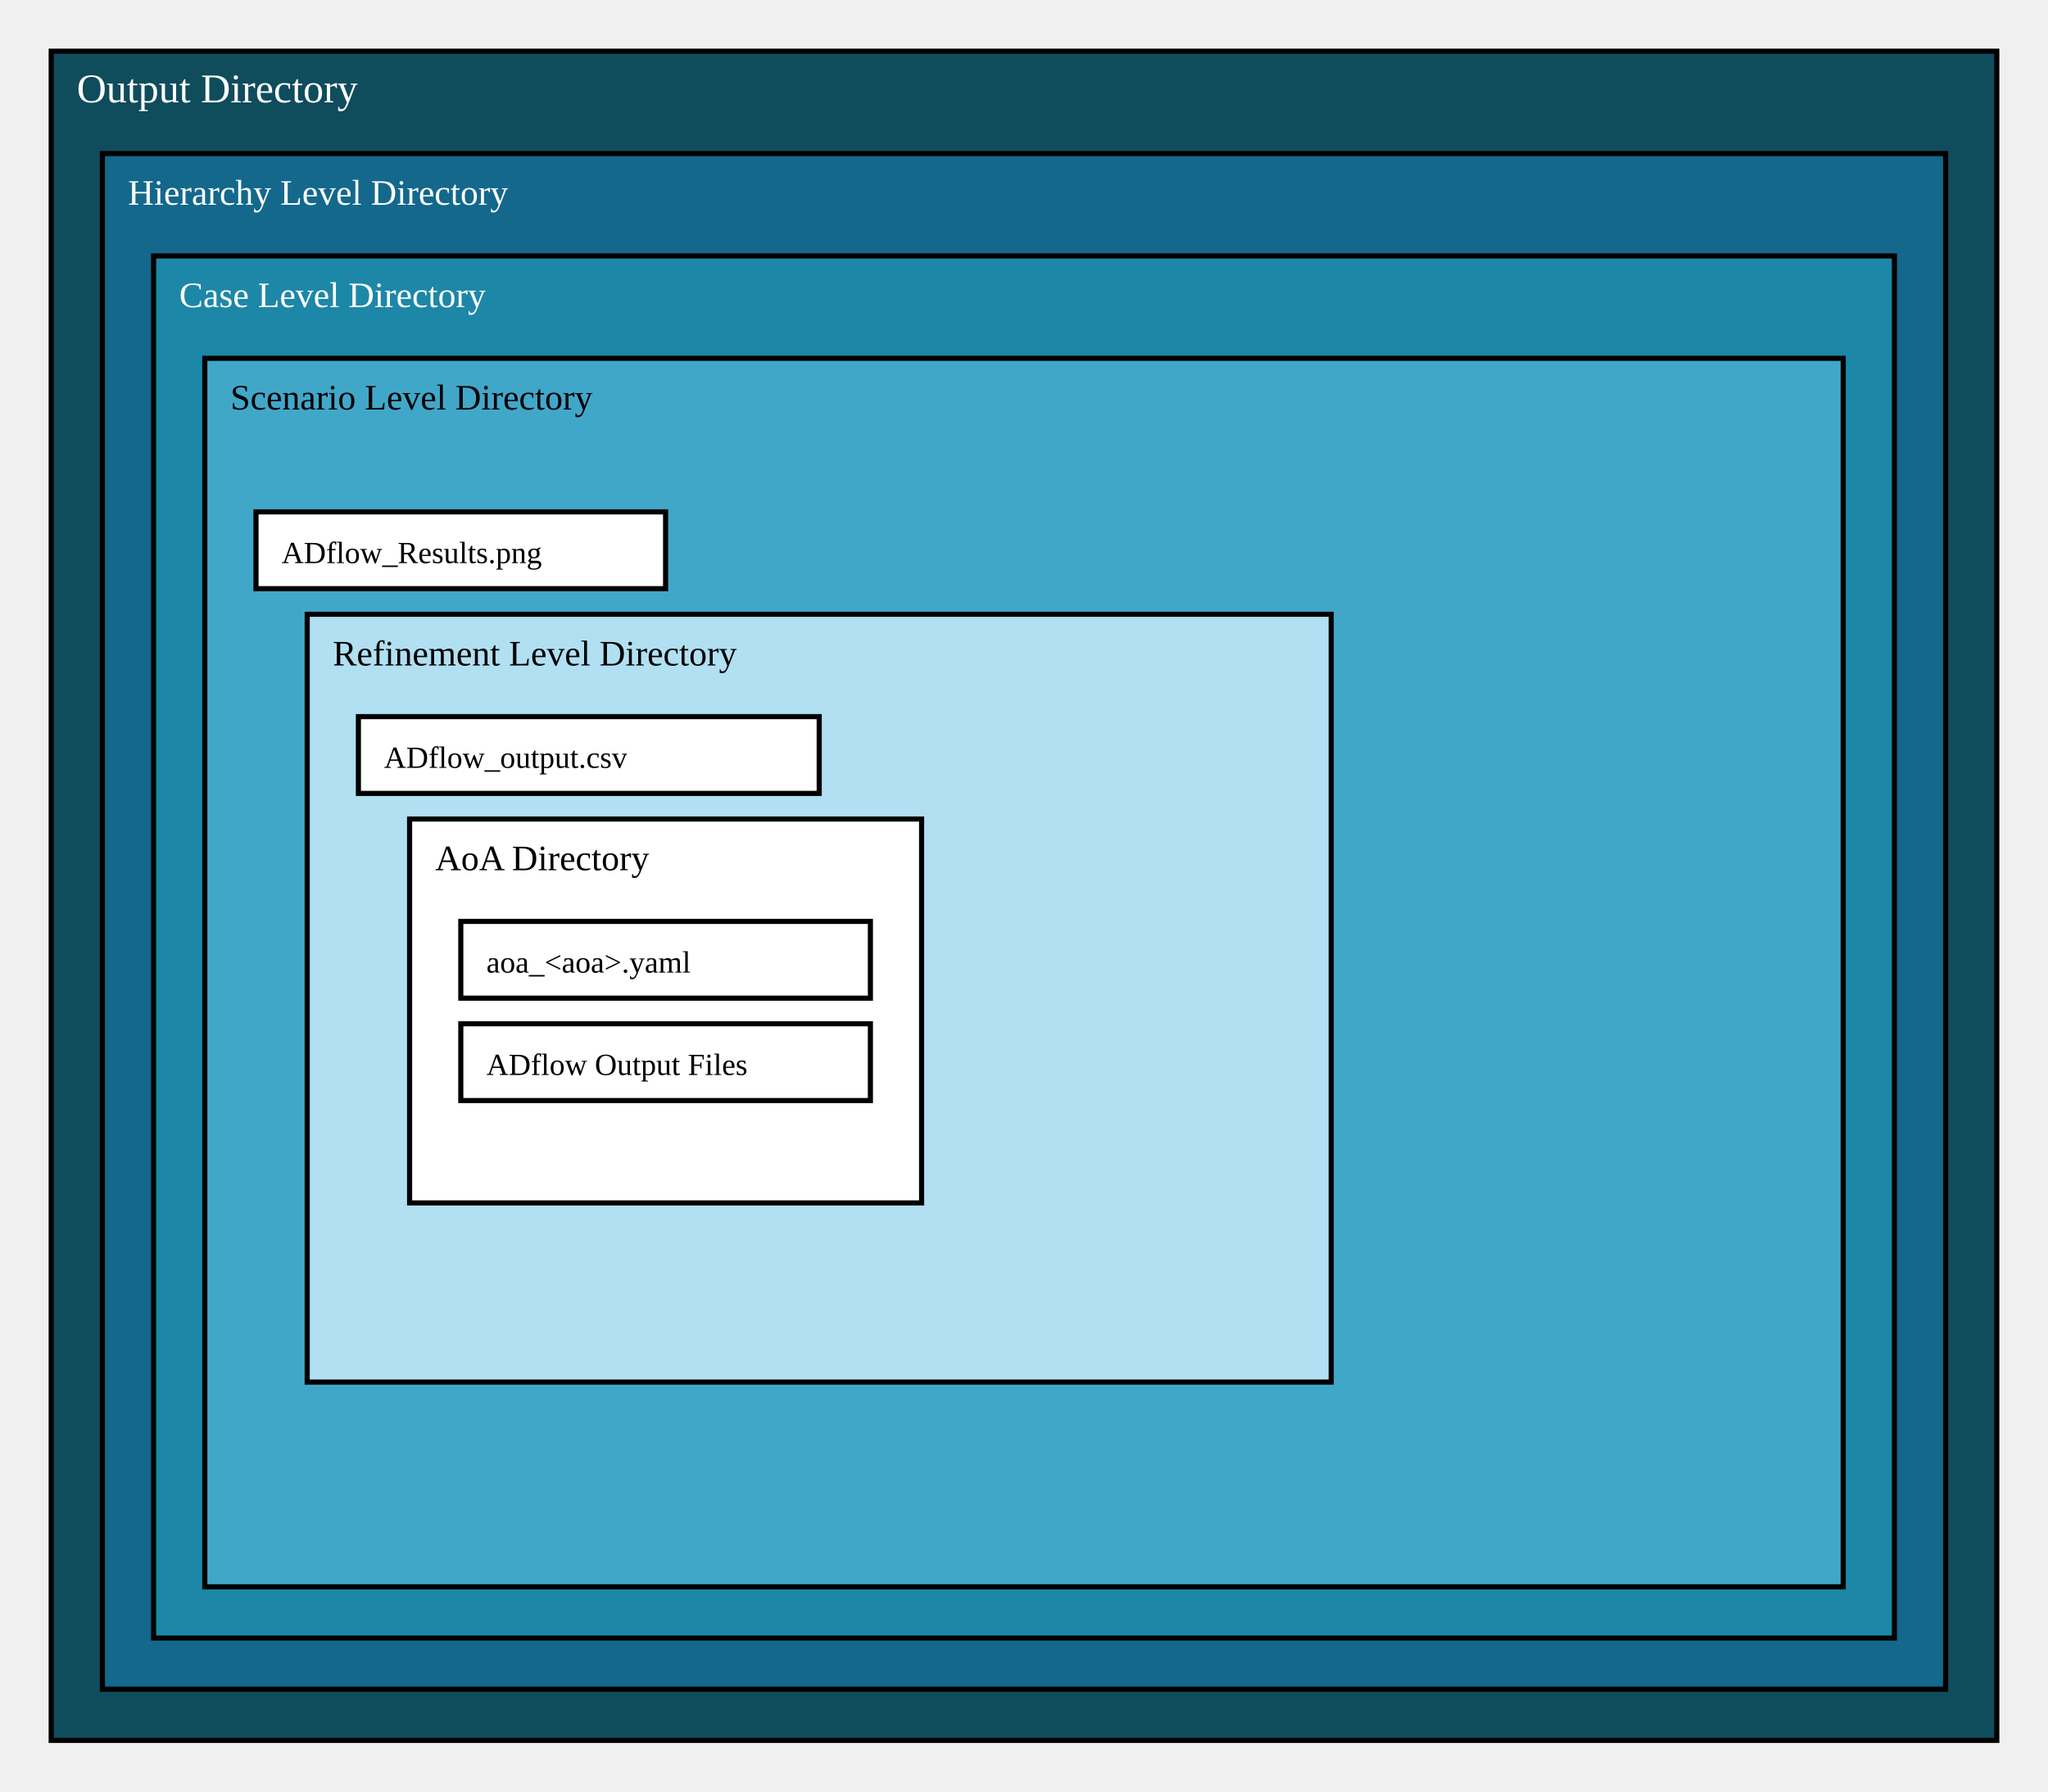
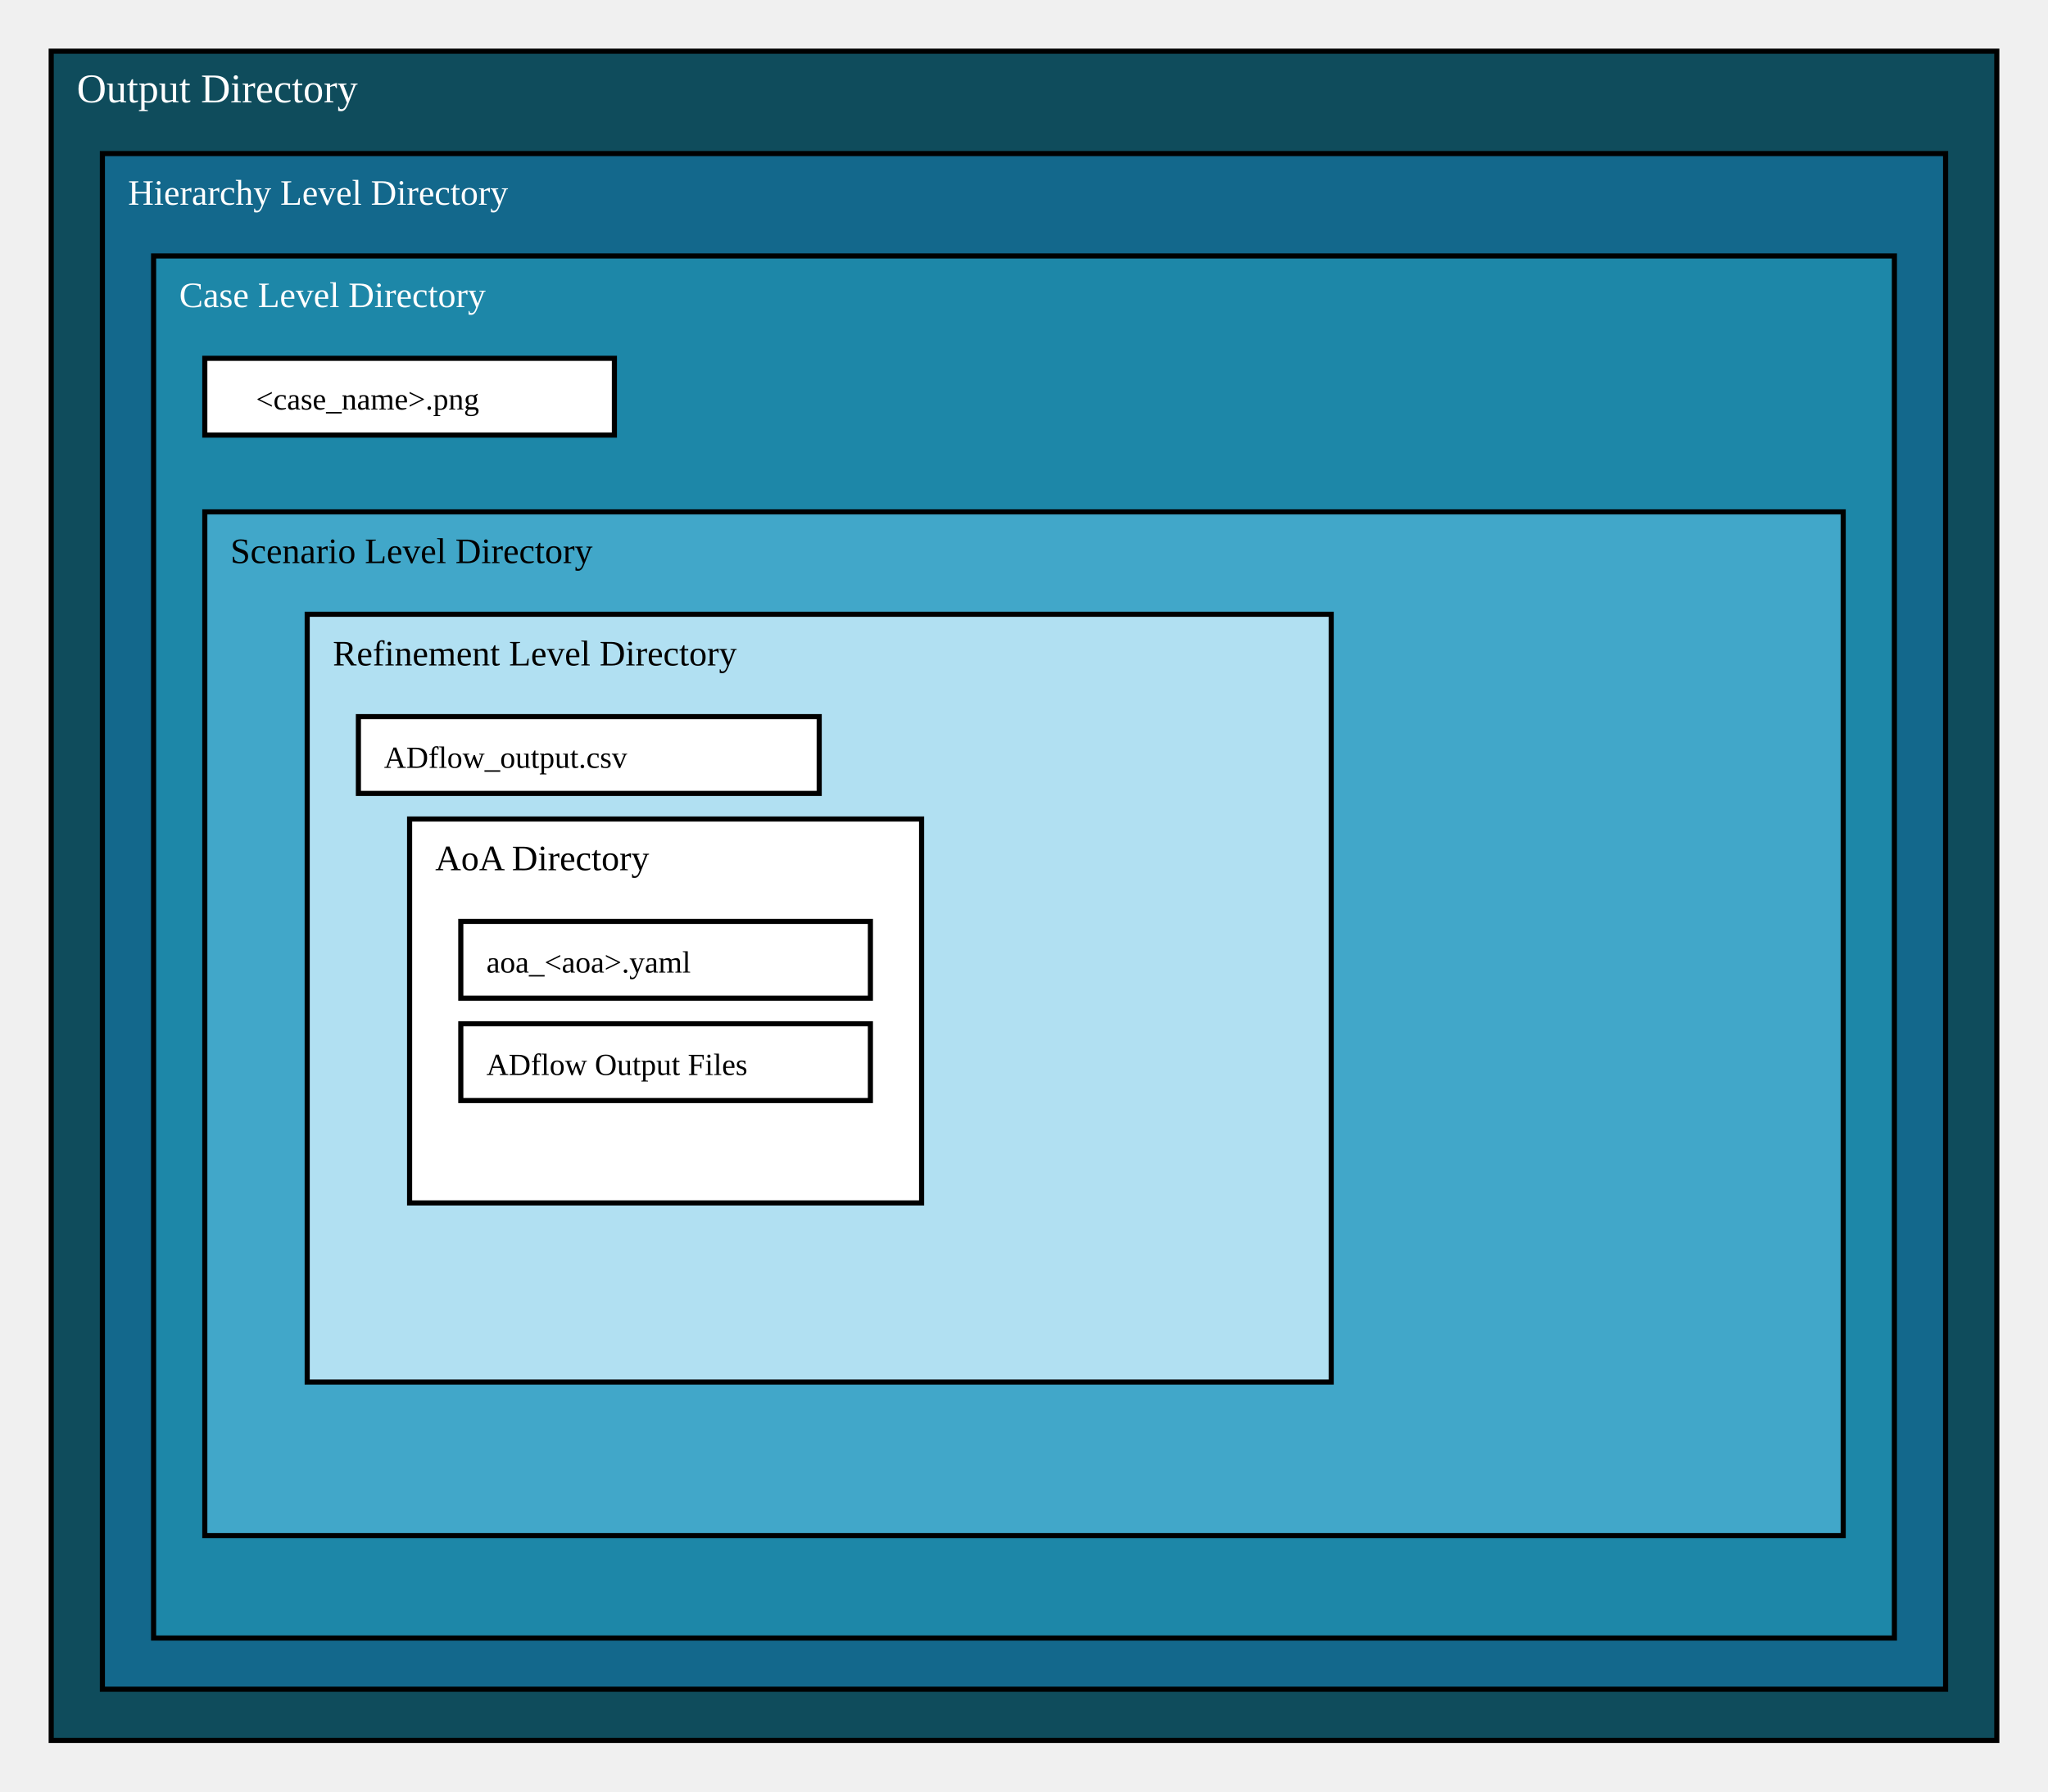
<svg xmlns="http://www.w3.org/2000/svg" width="800" height="700">
  <rect x="20" y="20" width="760" height="660" fill="#0F4C5C" stroke="black" stroke-width="2" />
  <text x="30" y="40" font-size="16" fill="white">Output Directory</text>
  <rect x="40" y="60" width="720" height="600" fill="#13688C" stroke="black" stroke-width="2" />
  <text x="50" y="80" font-size="14" fill="white">Hierarchy Level Directory</text>
  <rect x="60" y="100" width="680" height="540" fill="#1D87A8" stroke="black" stroke-width="2" />
  <text x="70" y="120" font-size="14" fill="white">Case Level Directory</text>
-   <rect x="80" y="140" width="640" height="480" fill="#41A7C9" stroke="black" stroke-width="2" />
-   <text x="90" y="160" font-size="14" fill="black">Scenario Level Directory</text>
-   <rect x="100" y="200" width="160" height="30" fill="white" stroke="black" stroke-width="2" />
-   <text x="110" y="220" font-size="12" fill="black">ADflow_Results.png</text>
+   <rect x="80" y="140" width="160" height="30" fill="white" stroke="black" stroke-width="2" />
+   <text x="100" y="160" font-size="12" fill="black"> &lt;case_name&gt;.png</text>
+   <rect x="80" y="200" width="640" height="400" fill="#41A7C9" stroke="black" stroke-width="2" />
+   <text x="90" y="220" font-size="14" fill="black">Scenario Level Directory</text>
  <rect x="120" y="240" width="400" height="300" fill="#B1E0F2" stroke="black" stroke-width="2" />
  <text x="130" y="260" font-size="14" fill="black">Refinement Level Directory</text>
  <rect x="140" y="280" width="180" height="30" fill="white" stroke="black" stroke-width="2" />
  <text x="150" y="300" font-size="12" fill="black">ADflow_output.csv</text>
  <rect x="160" y="320" width="200" height="150" fill="white" stroke="black" stroke-width="2" />
  <text x="170" y="340" font-size="14" fill="black">AoA Directory</text>
  <rect x="180" y="360" width="160" height="30" fill="white" stroke="black" stroke-width="2" />
  <text x="190" y="380" font-size="12" fill="black">aoa_&lt;aoa&gt;.yaml</text>
  <rect x="180" y="400" width="160" height="30" fill="white" stroke="black" stroke-width="2" />
  <text x="190" y="420" font-size="12" fill="black">ADflow Output Files</text>
</svg>
